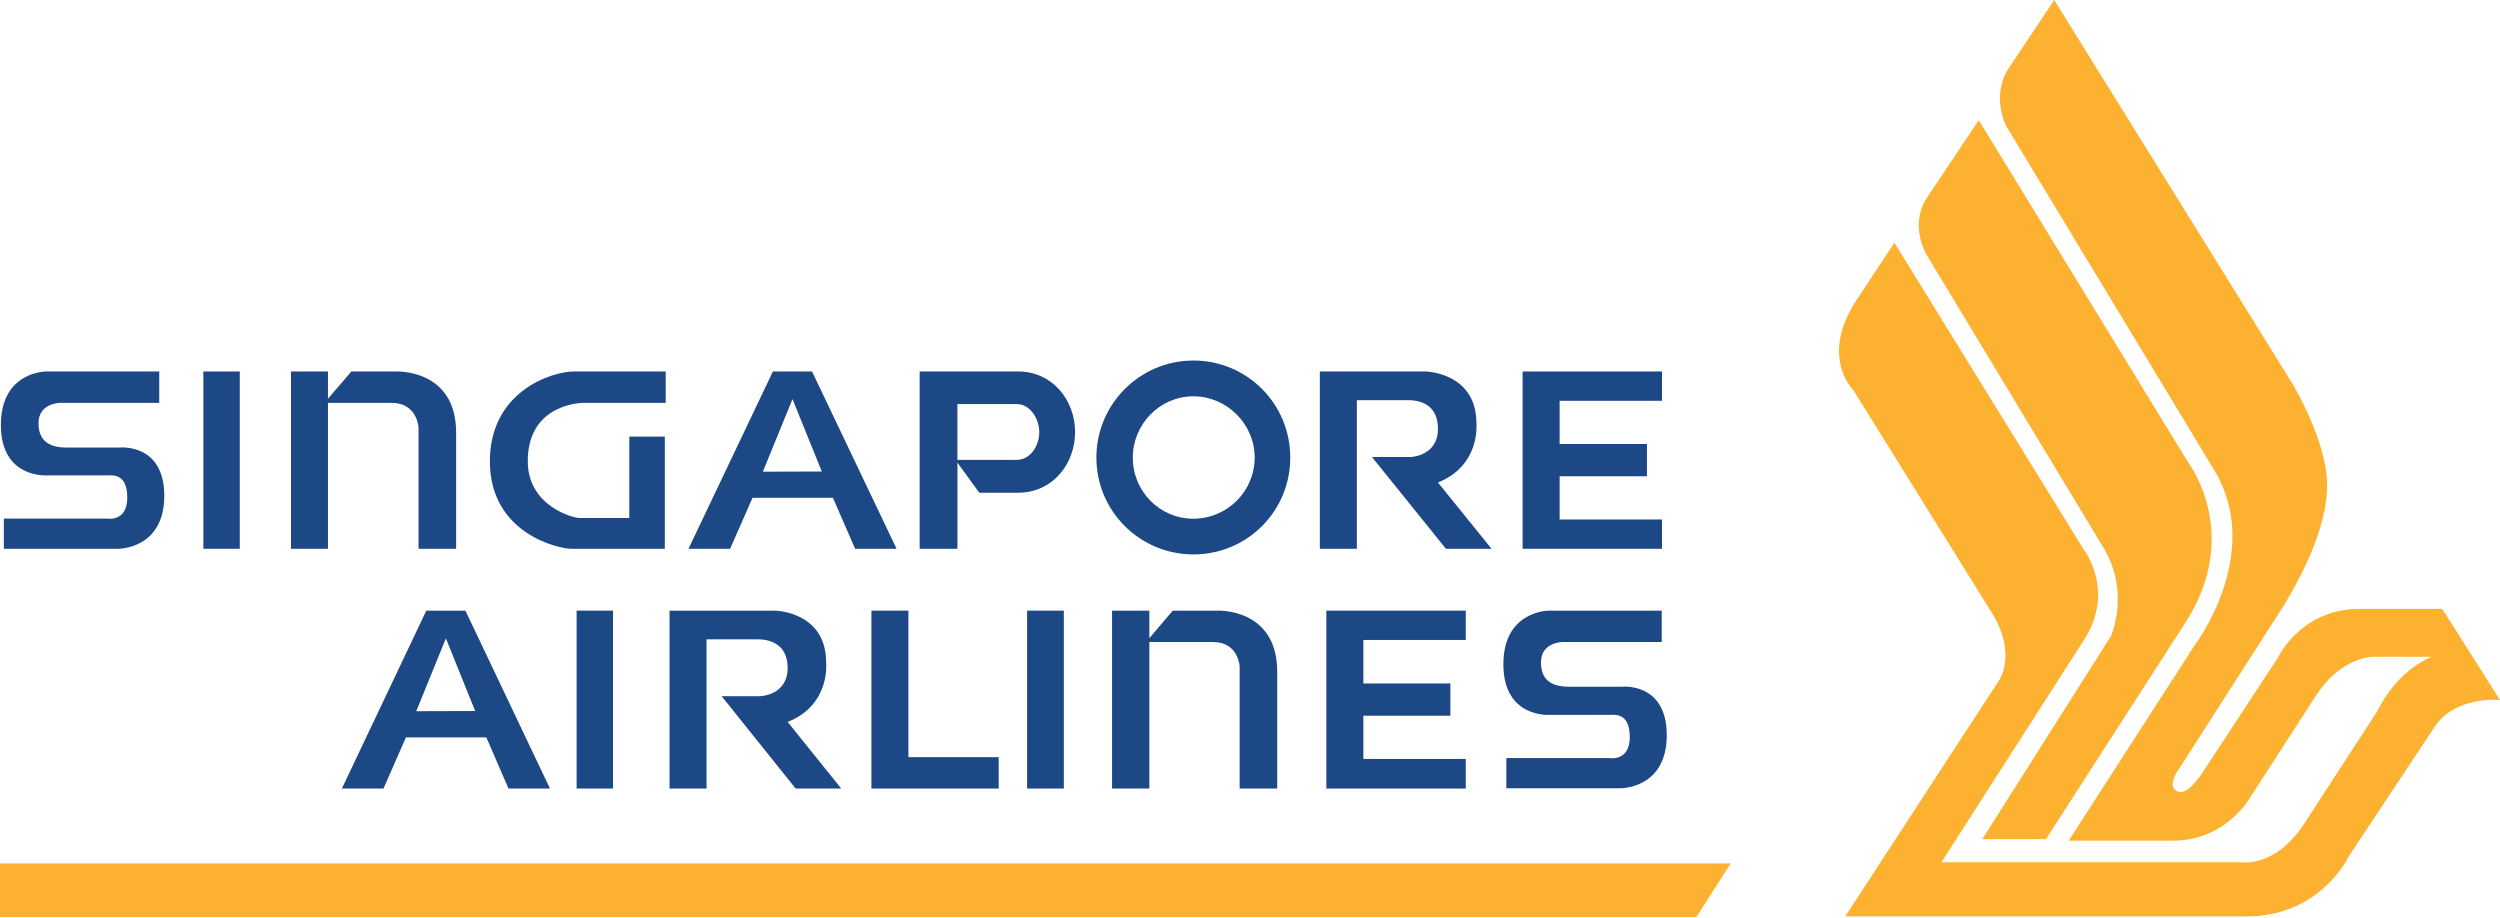
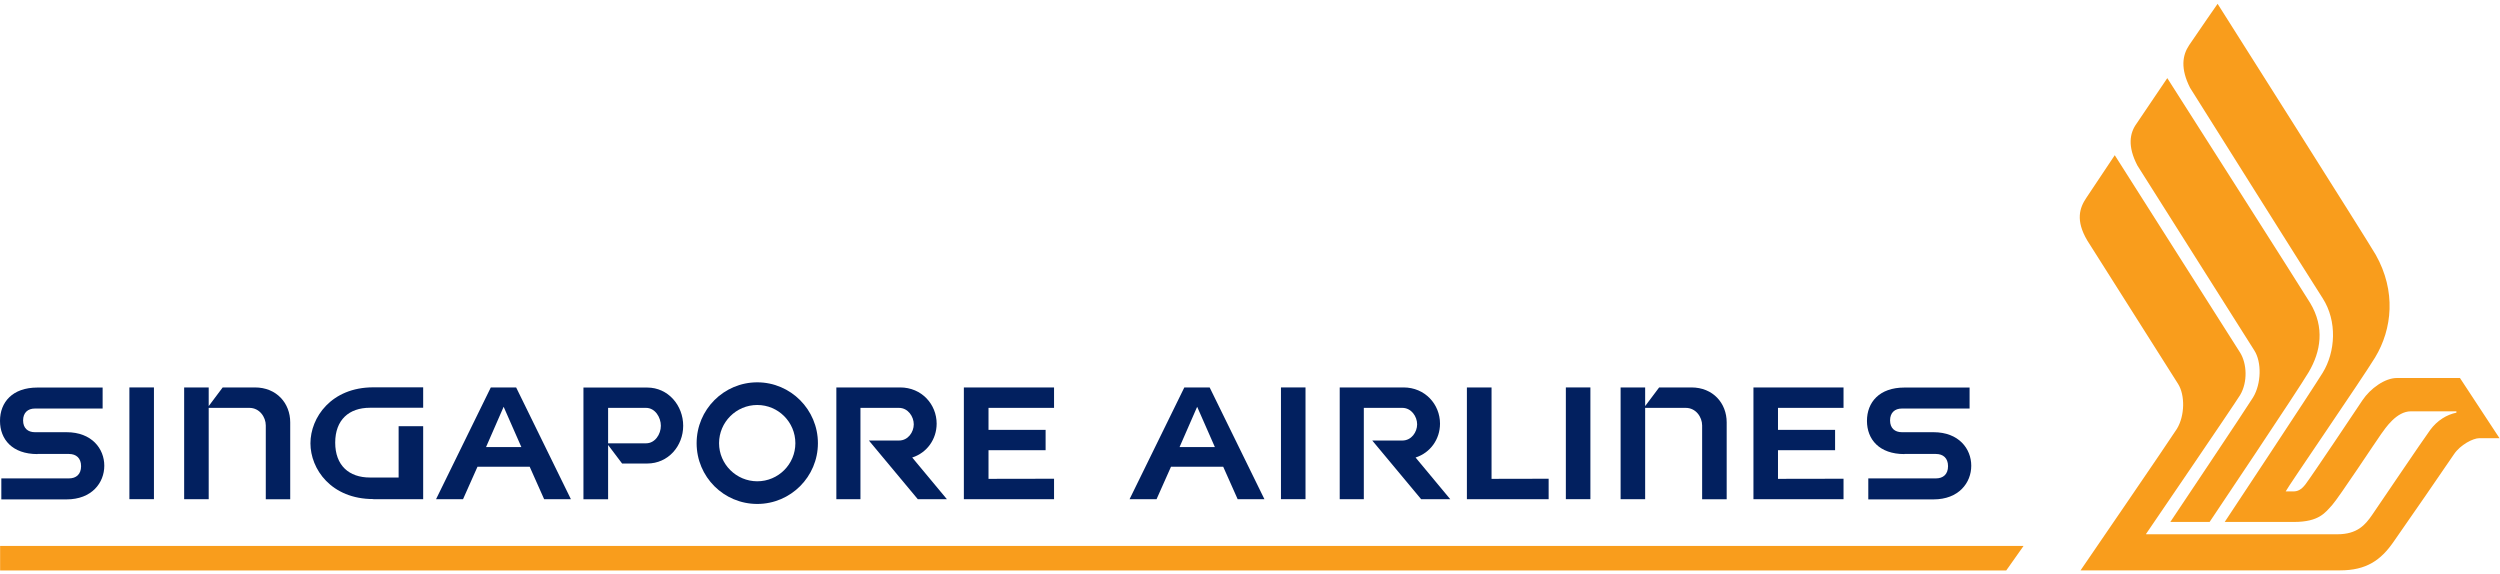
- <svg>
-   <defs id="defs6" />
-   <g transform="matrix(1.333333,0,0,-1.333333,0,128.381)" id="g10">
-     <g transform="scale(0.1,0.1)" id="g12">
-       <g id="g5458" transform="matrix(1.493613,0,0,1.493613,-190.3612,-642.3166)">
-         <path d="m 127.45,467.706 1216.673,0 -24.14,-37.664 -1192.533,0 0,37.664" style="fill:#fcb130;fill-opacity:1;fill-rule:evenodd;stroke:none" id="path50" />
-         <g style="fill:#fcb130;fill-opacity:1" id="g4758">
-           <path id="path52" style="fill:#fcb130;fill-opacity:1;fill-rule:evenodd;stroke:none" d="m 1565.733,484.769 -44.74,0 90.31,142.539 c 0,0 13.52,29.547 -4.17,60.758 l -125.89,208.495 c 0,0 -11.02,19.36 0,37.88 l 37.25,55.77 147.74,-241.384 c 0,0 38.08,-50.562 -3.33,-113.195 l -97.17,-150.863" />
-           <path id="path54" style="fill:#fcb130;fill-opacity:1;fill-rule:evenodd;stroke:none" d="m 1673.723,528.468 54.94,83.648 c 0,0 16.02,34.543 57.43,34.543 l 58.26,0 40.58,-64.089 c 0,0 -32.05,3.328 -46.41,-19.563 l -59.92,-90.305 c 0,0 -19.56,-42.242 -71.79,-42.242 l -282.16,0 107.37,164.805 c 0,0 15.18,19.348 -6.04,51.394 l -95.51,153.562 c 0,0 -23.51,22.68 0.83,61.59 l 27.89,42.25 132.76,-215.159 c 0,0 23.51,-29.551 0,-64.922 l -99.68,-155.442 210.17,0 c 0,0 23.72,-4.367 44.11,26.012 l 52.23,80.32 c 0,0 11.86,27.051 38.08,38.079 l -42.24,0 c 0,0 -22.06,-0.833 -38.91,-27.051 l -46.4,-71.789 c 0,0 -16.86,-30.379 -54.11,-30.379 l -73.45,0 88.64,137.543 c 0,0 48.28,63.465 14.36,121.73 l -146.91,243.038 c 0,0 -11.02,21.02 1.67,40.58 l 32.04,48.07 167.3,-269.47 c 0,0 24.56,-40.37 24.56,-71.581 0,-31.215 -19.56,-66.59 -30.39,-84.484 l -73.66,-114.864 c 0,0 -8.32,-11.027 -2.49,-15.191 6.03,-4.16 11.86,3.332 16.85,9.367" />
-         </g>
-         <g id="g5439">
-           <path id="path16" style="fill:#1d4886;fill-opacity:1;fill-rule:evenodd;stroke:none" d="m 740.051,645.409 26.012,0 0,-103 63.465,0 0,-22.058 -89.477,0 0,125.058" />
-           <path id="path18" style="fill:#1d4886;fill-opacity:1;fill-rule:evenodd;stroke:none" d="m 849.504,520.351 25.801,0 0,125.059 -25.801,0 z" />
-           <path id="path20" style="fill:#1d4886;fill-opacity:1;fill-rule:evenodd;stroke:none" d="m 532.801,520.351 25.594,0 0,125.059 -25.594,0 z" />
-           <path id="path24" style="fill:#1d4886;fill-opacity:1;fill-rule:evenodd;stroke:none" d="m 1059.873,645.409 98.01,0 0,-20.601 -72,0 0,-30.586 61.18,0 0,-22.684 -61.18,0 0,-30.375 72,0 0,-20.812 -98.01,0 0,125.058" />
-           <path id="path26" style="fill:#1d4886;fill-opacity:1;fill-rule:evenodd;stroke:none" d="m 1197.833,813.541 98.01,0 0,-20.6 -71.99,0 0,-30.38 61.38,0 0,-22.679 -61.38,0 0,-30.383 71.99,0 0,-20.597 -98.01,0 0,124.639" />
-           <path id="path28" style="fill:#1d4886;fill-opacity:1;fill-rule:evenodd;stroke:none" d="m 598.137,520.351 0,125.058 74.289,0 c 0,0 35.789,-0.621 35.789,-36.414 0,0 3.328,-29.757 -27.05,-41.824 l 37.66,-46.82 -32.043,0 -52.02,64.922 27.051,0 c 0,0 19.352,0.418 19.352,19.976 0,18.52 -15.606,19.977 -20.391,19.977 l -36.625,0 0,-104.875 -26.012,0" />
-           <path id="path30" style="fill:#1d4886;fill-opacity:1;fill-rule:evenodd;stroke:none" d="m 1055.293,688.902 0,124.639 74.29,0 c 0,0 35.79,-0.62 35.79,-36.42 0,0 3.12,-29.54 -27.05,-41.61 l 37.66,-46.609 -32.04,0 -52.02,64.499 27.05,0 c 0,0 19.35,0.42 19.35,19.98 0,18.73 -15.6,19.98 -20.39,19.98 l -36.62,0 0,-104.459 -26.02,0" />
-           <path id="path38" style="fill:#1d4886;fill-opacity:1;fill-rule:evenodd;stroke:none" d="m 534.672,710.538 35.168,0 0,57.223 24.969,0 0,-78.859 -65.547,0 c -9.781,0 -57.015,11.027 -57.429,60.757 -0.418,49.312 42.656,63.882 59.304,63.882 l 64.297,0 0,-22.06 -58.055,0 c 0,0 -38.914,0 -38.914,-40.99 0,-31.835 32.254,-39.953 36.207,-39.953" />
-           <path id="path40" style="fill:#1d4886;fill-opacity:1;fill-rule:evenodd;stroke:none" d="m 909.223,645.409 26.223,0 0,-19.351 16.437,19.351 31.004,0 c 0,0 42.446,2.29 42.446,-43.074 l 0,-81.984 -26.422,0 0,85.941 c 0,0 -0.836,17.063 -18.731,17.063 l -44.734,0 0,-103.004 -26.223,0 0,125.058" />
-           <path id="path42" style="fill:#1d4886;fill-opacity:1;fill-rule:evenodd;stroke:none" d="m 332.001,813.541 26.007,0 0,-19.14 16.438,19.14 31.008,0 c 0,0 42.656,2.29 42.656,-43.07 l 0,-81.569 -26.43,0 0,85.519 c 0,0 -1.039,17.06 -18.933,17.06 l -44.739,0 0,-102.579 -26.007,0 0,124.639" />
-           <path id="path44" style="fill:#1d4886;fill-opacity:1;fill-rule:evenodd;stroke:none" d="m 270.407,688.902 25.594,0 0,124.641 -25.594,0 z" />
-           <path id="path46" style="fill:#1d4886;fill-opacity:1;fill-rule:evenodd;stroke:none" d="m 1186.393,520.558 0,21.226 72.41,0 c 0,0 14.36,-2.703 14.36,14.774 0,17.48 -10.82,15.605 -14.77,15.605 l -41.83,0 c 0,0 -32.25,-2.285 -32.25,35.582 0,37.664 31.84,37.664 31.84,37.664 l 79.48,0 0,-22.054 -69.71,0 c 0,0 -15.19,0 -15.19,-14.36 0,-14.359 10.2,-17.062 19.77,-17.062 l 37.25,0 c 0,0 31.42,3.332 31.42,-34.125 0,-37.457 -32.25,-37.25 -32.25,-37.25 l -80.53,0" />
-           <path id="path48" style="fill:#1d4886;fill-opacity:1;fill-rule:evenodd;stroke:none" d="m 130.157,688.902 0,21.222 72.414,0 c 0,0 14.355,-2.707 14.355,14.774 0,17.48 -10.82,15.605 -14.773,15.605 l -41.824,0 c 0,0 -32.254,-2.285 -32.254,35.378 0,37.87 31.84,37.66 31.84,37.66 l 79.484,0 0,-22.06 -69.707,0 c 0,0 -15.191,0 -15.191,-14.36 0,-14.35 10.406,-17.06 19.769,-17.06 l 37.246,0 c 0,0 31.422,3.33 31.422,-33.913 0,-37.453 -32.254,-37.246 -32.254,-37.246 l -80.527,0" />
-           <path d="m 966.345,821.243 c -37.496,0 -68.145,-30.568 -68.145,-68.211 0,-37.793 30.649,-68.086 68.145,-68.086 37.944,0 68.145,30.369 68.145,68.086 0,37.668 -30.201,68.211 -68.145,68.211 m 0,-111.21 c -23.528,0 -42.55,19.183 -42.55,42.999 0,23.493 19.047,43.049 42.55,43.049 23.703,0 43.123,-19.556 43.123,-43.049 0,-23.817 -19.42,-42.999 -43.123,-42.999" id="path4192" style="fill:#1d4886" />
-           <path d="m 698.305,813.548 -27.513,0 -59.339,-124.642 29.248,0 15.78,35.842 56.52,0 15.588,-35.842 29.151,0 m -94.008,54.196 20.84,51.029 20.599,-50.906 -41.438,-0.124 z" id="path4194" style="fill:#1d4886" />
-           <path d="m 454.64,645.405 -27.512,0 -59.336,-125.055 29.246,0 15.78,35.96 56.517,0 15.587,-35.96 29.15,0 m -94.003,54.375 20.839,51.198 20.598,-51.074 -41.436,-0.124 z" id="path4194-3" style="fill:#1d4886" />
-           <path d="m 843.215,813.548 -69.245,0 0,-124.642 26.562,0 0,60.528 15.347,-21.124 27.335,0 c 23.952,0 40,19.912 40,42.619 0,22.633 -16.048,42.619 -40,42.619 m -0.943,-62.136 -41.764,0 0,39.206 41.764,0 c 9.378,0 15.783,-10.364 15.783,-19.739 0.024,-9.647 -6.381,-19.467 -15.783,-19.467" id="path4190" style="fill:#1d4886" />
-         </g>
-       </g>
-     </g>
-   </g>
+ <svg xmlns="http://www.w3.org/2000/svg" width="375" height="86" viewBox="0 0 375 86" fill="none">
+   <path d="M0.017 81.889V85.571H300.936L303.535 81.889H0.017Z" fill="#F99D1C" />
+   <path d="M325.56 78.276C325.56 78.276 336.923 61.299 337.956 59.617C339.205 57.567 339.272 54.302 338.139 52.553C337.556 51.636 320.612 24.83 320.612 24.83C319.096 21.931 319.463 19.948 320.479 18.549C322.145 16.083 325.094 11.718 325.094 11.718C325.094 11.718 345.669 44.006 346.519 45.439C348.735 49.121 348.119 52.736 346.303 55.818C344.77 58.434 331.441 78.293 331.441 78.293H325.544L325.56 78.276Z" fill="#F99D1C" />
+   <path d="M321.895 80.108C321.895 80.108 335.04 60.849 336.023 59.249C337.173 57.3 337.039 54.551 336.023 52.902C335.473 52.019 317.214 23.28 317.214 23.28C317.214 23.28 313.965 28.178 312.949 29.677C311.932 31.177 311.316 33.059 313.082 36.058C313.082 36.058 326.16 56.7 326.71 57.583C327.776 59.266 327.726 62.365 326.543 64.314C325.56 65.88 312.082 85.556 312.082 85.556H351.001C354.966 85.556 357.132 84.023 359.031 81.274C360.681 78.942 367.095 69.629 368.078 68.163C369.044 66.697 370.993 65.73 371.876 65.73H374.925L368.994 56.7H359.531C357.715 56.7 355.532 58.3 354.383 60.016C353.483 61.365 347.002 71.061 345.836 72.628C345.17 73.511 344.603 73.694 344.087 73.71C343.804 73.71 342.954 73.71 342.854 73.71C343.237 72.927 354.116 57.117 356.265 53.618C358.848 49.337 359.431 43.672 356.365 38.224C355.249 36.258 332.641 0.572 332.641 0.572C332.641 0.572 329.626 4.903 328.376 6.769C327.36 8.286 327.043 10.268 328.509 13.167C328.509 13.167 347.485 43.355 348.402 44.738C350.601 48.17 350.334 52.769 348.402 55.917C346.819 58.5 333.707 78.292 333.707 78.292H344.103C347.869 78.292 348.785 76.893 349.835 75.743C350.868 74.577 356.515 66.013 357.165 65.114C357.815 64.214 359.464 61.698 361.63 61.698H368.461V61.898C367.011 62.198 365.579 63.065 364.529 64.497C363.496 65.897 356.632 76.06 355.816 77.243C354.783 78.742 353.583 80.141 350.601 80.141H321.962L321.895 80.108Z" fill="#F99D1C" />
+   <path d="M238.56 58.115H234.878V74.876H238.56V58.115Z" fill="#02205F" />
+   <path d="M5.631 68.095H10.346C11.429 68.095 12.162 68.711 12.162 69.928C12.162 71.144 11.429 71.76 10.346 71.76H0.2V74.909H9.98C13.778 74.909 15.644 72.41 15.644 69.861C15.644 67.312 13.778 64.83 9.98 64.83C8.347 64.83 5.231 64.83 5.231 64.83C4.182 64.83 3.465 64.23 3.465 63.064C3.465 61.897 4.182 61.281 5.231 61.281H15.394V58.132H5.615C1.849 58.132 0 60.348 0 63.13C0 65.912 1.849 68.112 5.615 68.112L5.631 68.095Z" fill="#02205F" />
+   <path d="M55.995 74.876H63.476V63.93H59.794V71.627H55.479C52.364 71.627 50.281 69.828 50.281 66.396C50.281 62.964 52.364 61.164 55.479 61.164H63.476V58.099H55.995C49.681 58.099 46.566 62.63 46.566 66.496C46.566 70.361 49.681 74.859 55.995 74.859V74.876Z" fill="#02205F" />
+   <path d="M23.091 58.115H19.409V74.876H23.091V58.115Z" fill="#02205F" />
+   <path d="M31.322 61.181H37.419C38.919 61.181 39.868 62.547 39.868 63.813V74.892H43.533V63.347C43.533 60.498 41.501 58.115 38.236 58.115H33.404L31.305 60.914V58.115H27.623V74.876H31.305V61.164L31.322 61.181Z" fill="#02205F" />
+   <path d="M129.068 61.181H134.849C136.199 61.181 137.065 62.48 137.065 63.647C137.065 64.813 136.215 66.079 134.849 66.079H130.334L137.665 74.876H142.03L136.832 68.628C139.064 67.912 140.497 65.862 140.497 63.547C140.497 60.664 138.264 58.115 135.016 58.115H125.453V74.876H129.068V61.181Z" fill="#02205F" />
+   <path d="M158.107 74.876V71.81L148.277 71.827V67.529H156.841V64.48H148.277V61.181H158.107V58.115H144.579V74.876H158.107Z" fill="#02205F" />
+   <path d="M232.296 74.876V71.81L223.732 71.827V58.115H220.034V74.876H232.296Z" fill="#02205F" />
+   <path d="M79.453 70.011L81.619 74.876H85.634L77.421 58.115H73.622L65.409 74.876H69.457L71.623 70.011H79.453ZM75.538 60.998L78.204 67.062H72.906L75.555 60.998H75.538Z" fill="#02205F" />
+   <path d="M91.216 66.746L93.315 69.528H97.08C100.245 69.528 102.478 66.895 102.478 63.863C102.478 60.831 100.245 58.132 97.08 58.132H87.517V74.892H91.216V66.746ZM91.216 61.181H96.913C98.263 61.181 99.129 62.597 99.129 63.863C99.129 65.129 98.263 66.496 96.913 66.496H91.216V61.181Z" fill="#02205F" />
+   <path d="M113.59 75.592C118.605 75.592 122.687 71.51 122.687 66.479C122.687 61.448 118.605 57.349 113.59 57.349C108.576 57.349 104.494 61.431 104.494 66.479C104.494 71.527 108.559 75.592 113.59 75.592ZM113.59 60.748C116.739 60.748 119.305 63.313 119.305 66.479C119.305 69.644 116.739 72.193 113.59 72.193C110.442 72.193 107.859 69.628 107.859 66.479C107.859 63.33 110.425 60.748 113.59 60.748Z" fill="#02205F" />
+   <path d="M183.481 70.011L185.647 74.876H189.662L181.448 58.115H177.65L169.436 74.876H173.484L175.65 70.011H183.481ZM179.565 60.998L182.231 67.062H176.933L179.582 60.998H179.565Z" fill="#02205F" />
+   <path d="M204.573 61.181H210.354C211.703 61.181 212.57 62.48 212.57 63.647C212.57 64.813 211.72 66.079 210.354 66.079H205.839L213.169 74.876H217.534L212.336 68.628C214.569 67.912 216.002 65.862 216.002 63.547C216.002 60.664 213.769 58.115 210.52 58.115H200.957V74.876H204.573V61.181Z" fill="#02205F" />
+   <path d="M195.826 58.115H192.144V74.876H195.826V58.115Z" fill="#02205F" />
+   <path d="M285.675 68.095H290.39C291.473 68.095 292.206 68.711 292.206 69.928C292.206 71.144 291.473 71.76 290.39 71.76H280.244V74.909H290.024C293.822 74.909 295.688 72.41 295.688 69.861C295.688 67.312 293.822 64.83 290.024 64.83C288.391 64.83 285.276 64.83 285.276 64.83C284.226 64.83 283.51 64.23 283.51 63.064C283.51 61.897 284.226 61.281 285.276 61.281H295.438V58.132H285.659C281.894 58.132 280.044 60.348 280.044 63.13C280.044 65.912 281.894 68.112 285.659 68.112L285.675 68.095Z" fill="#02205F" />
+   <path d="M276.529 74.876V71.81L266.699 71.827V67.529H275.263V64.48H266.699V61.181H276.529V58.115H263.017V74.876H276.529Z" fill="#02205F" />
+   <path d="M246.773 61.181H252.871C254.371 61.181 255.32 62.547 255.32 63.813V74.892H259.002V63.347C259.002 60.498 256.97 58.115 253.704 58.115H248.873L246.773 60.914V58.115H243.091V74.876H246.773V61.164V61.181Z" fill="#02205F" />
</svg>
